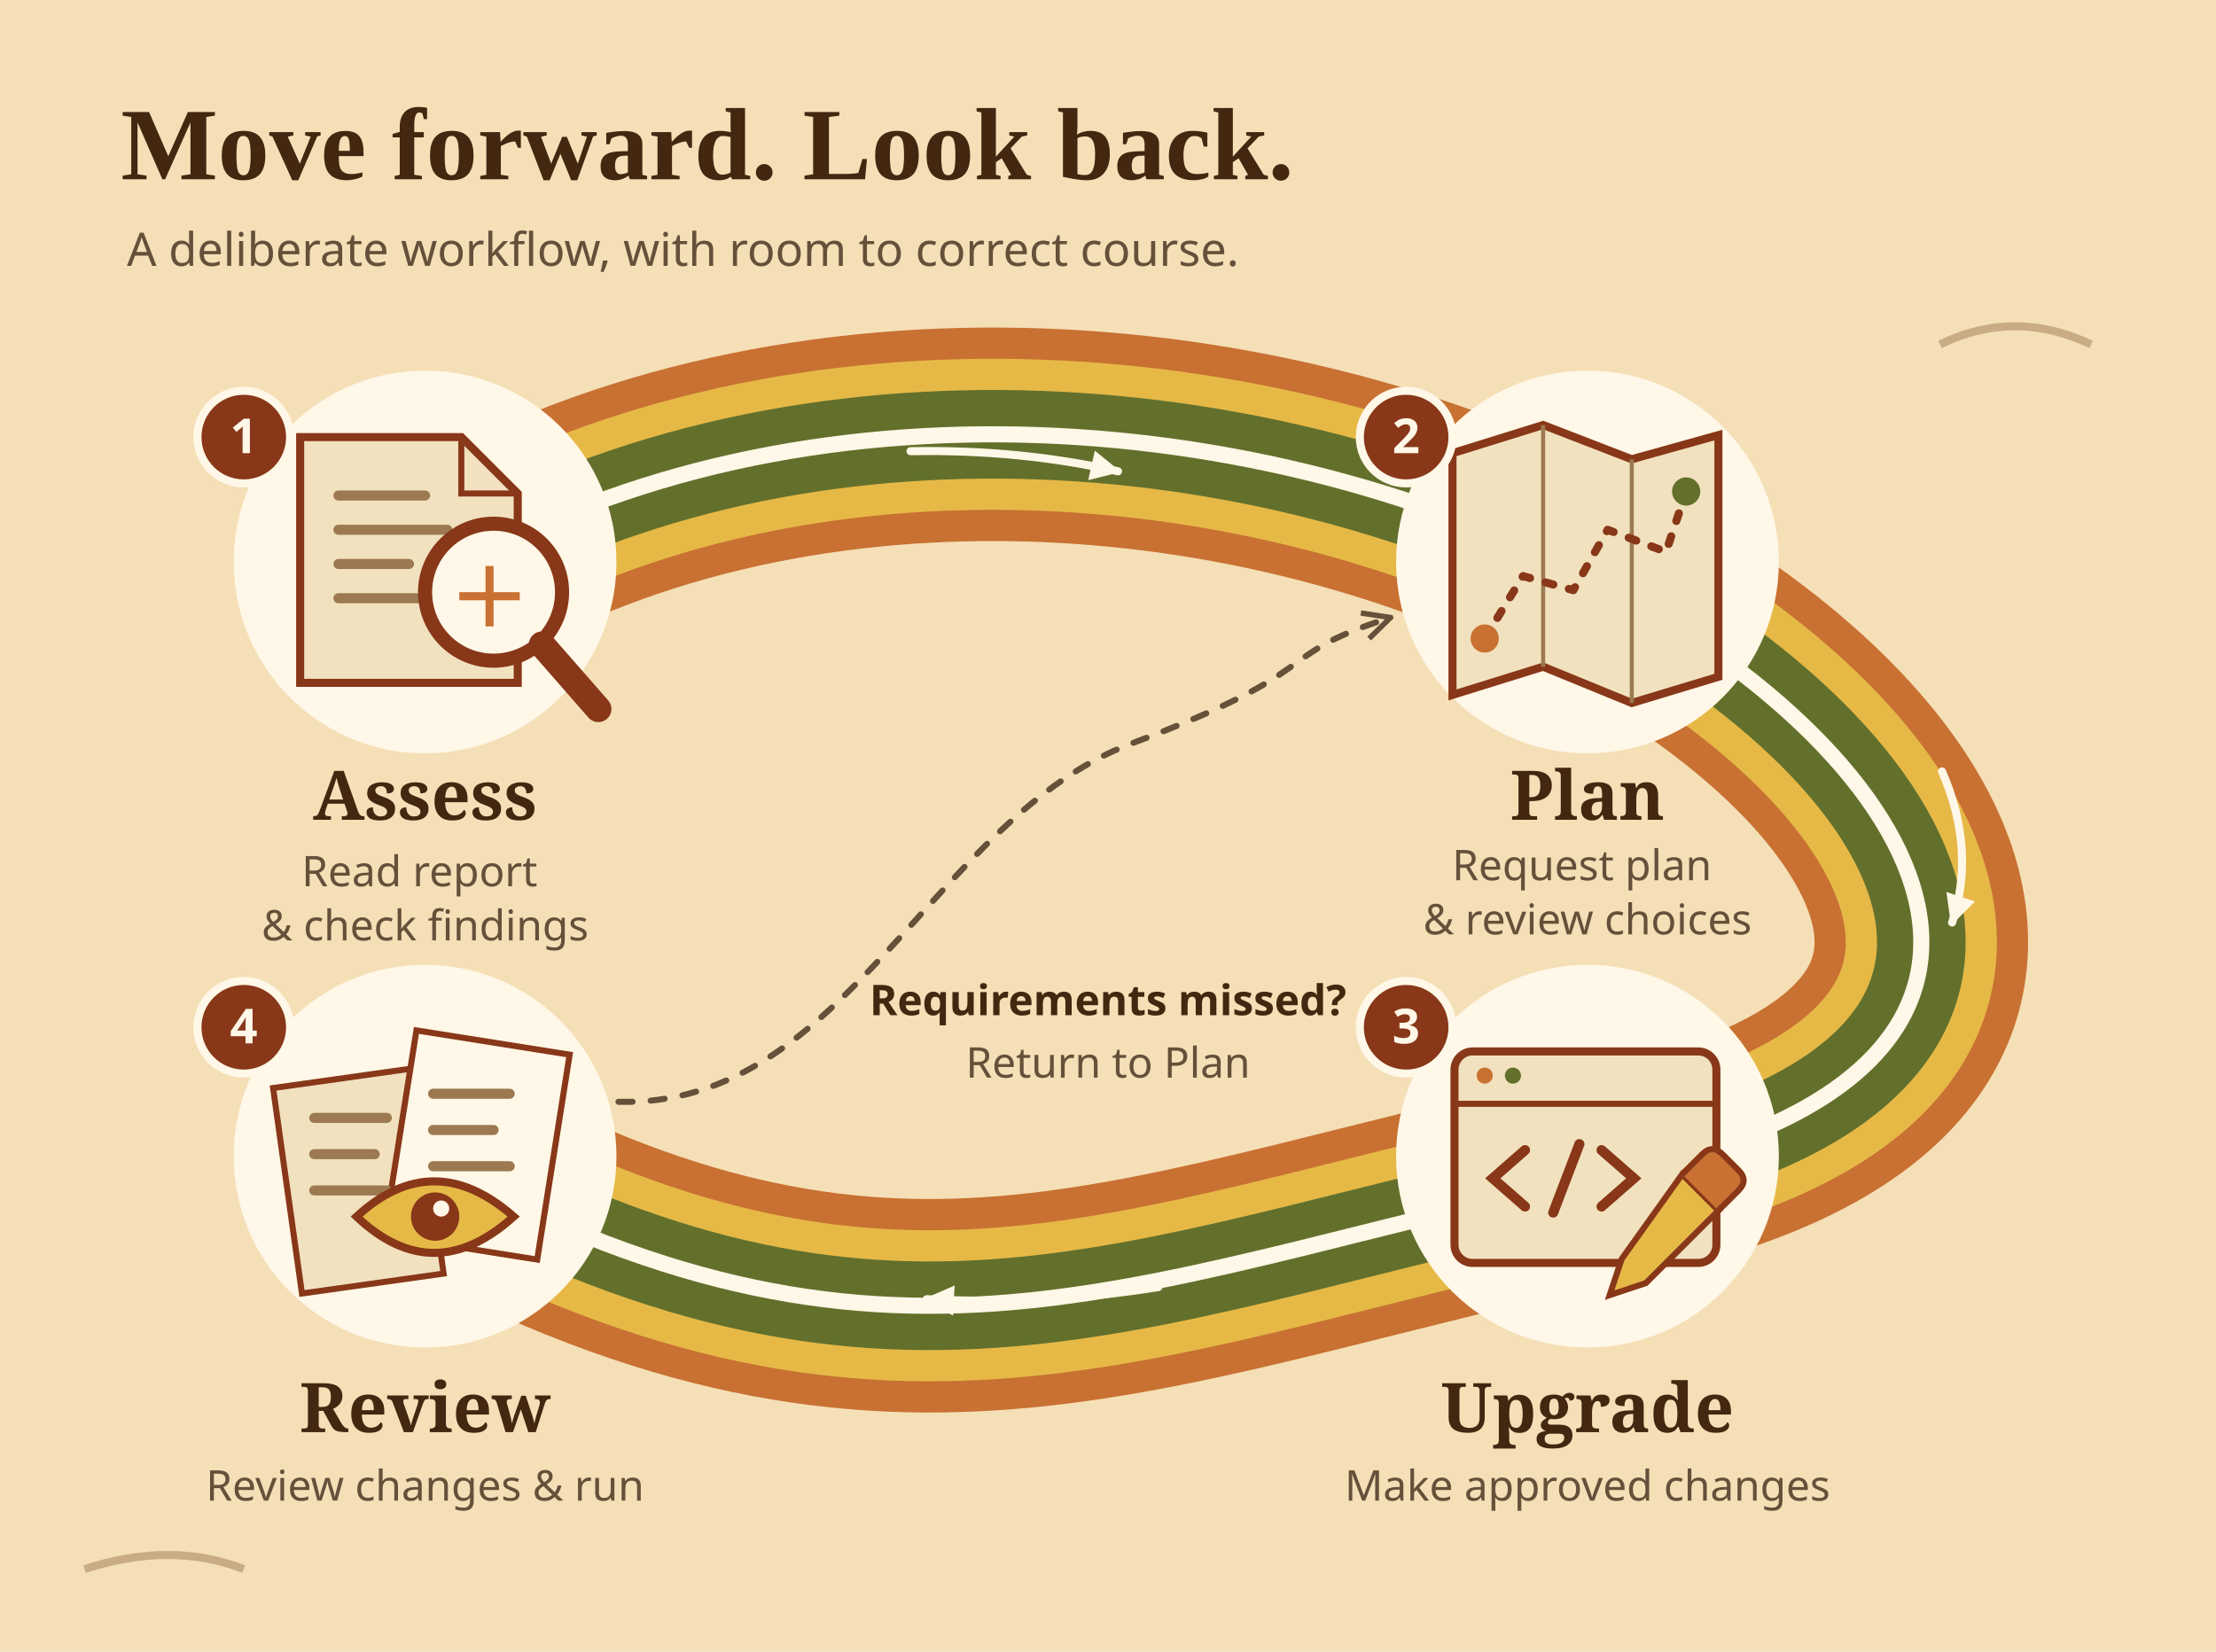
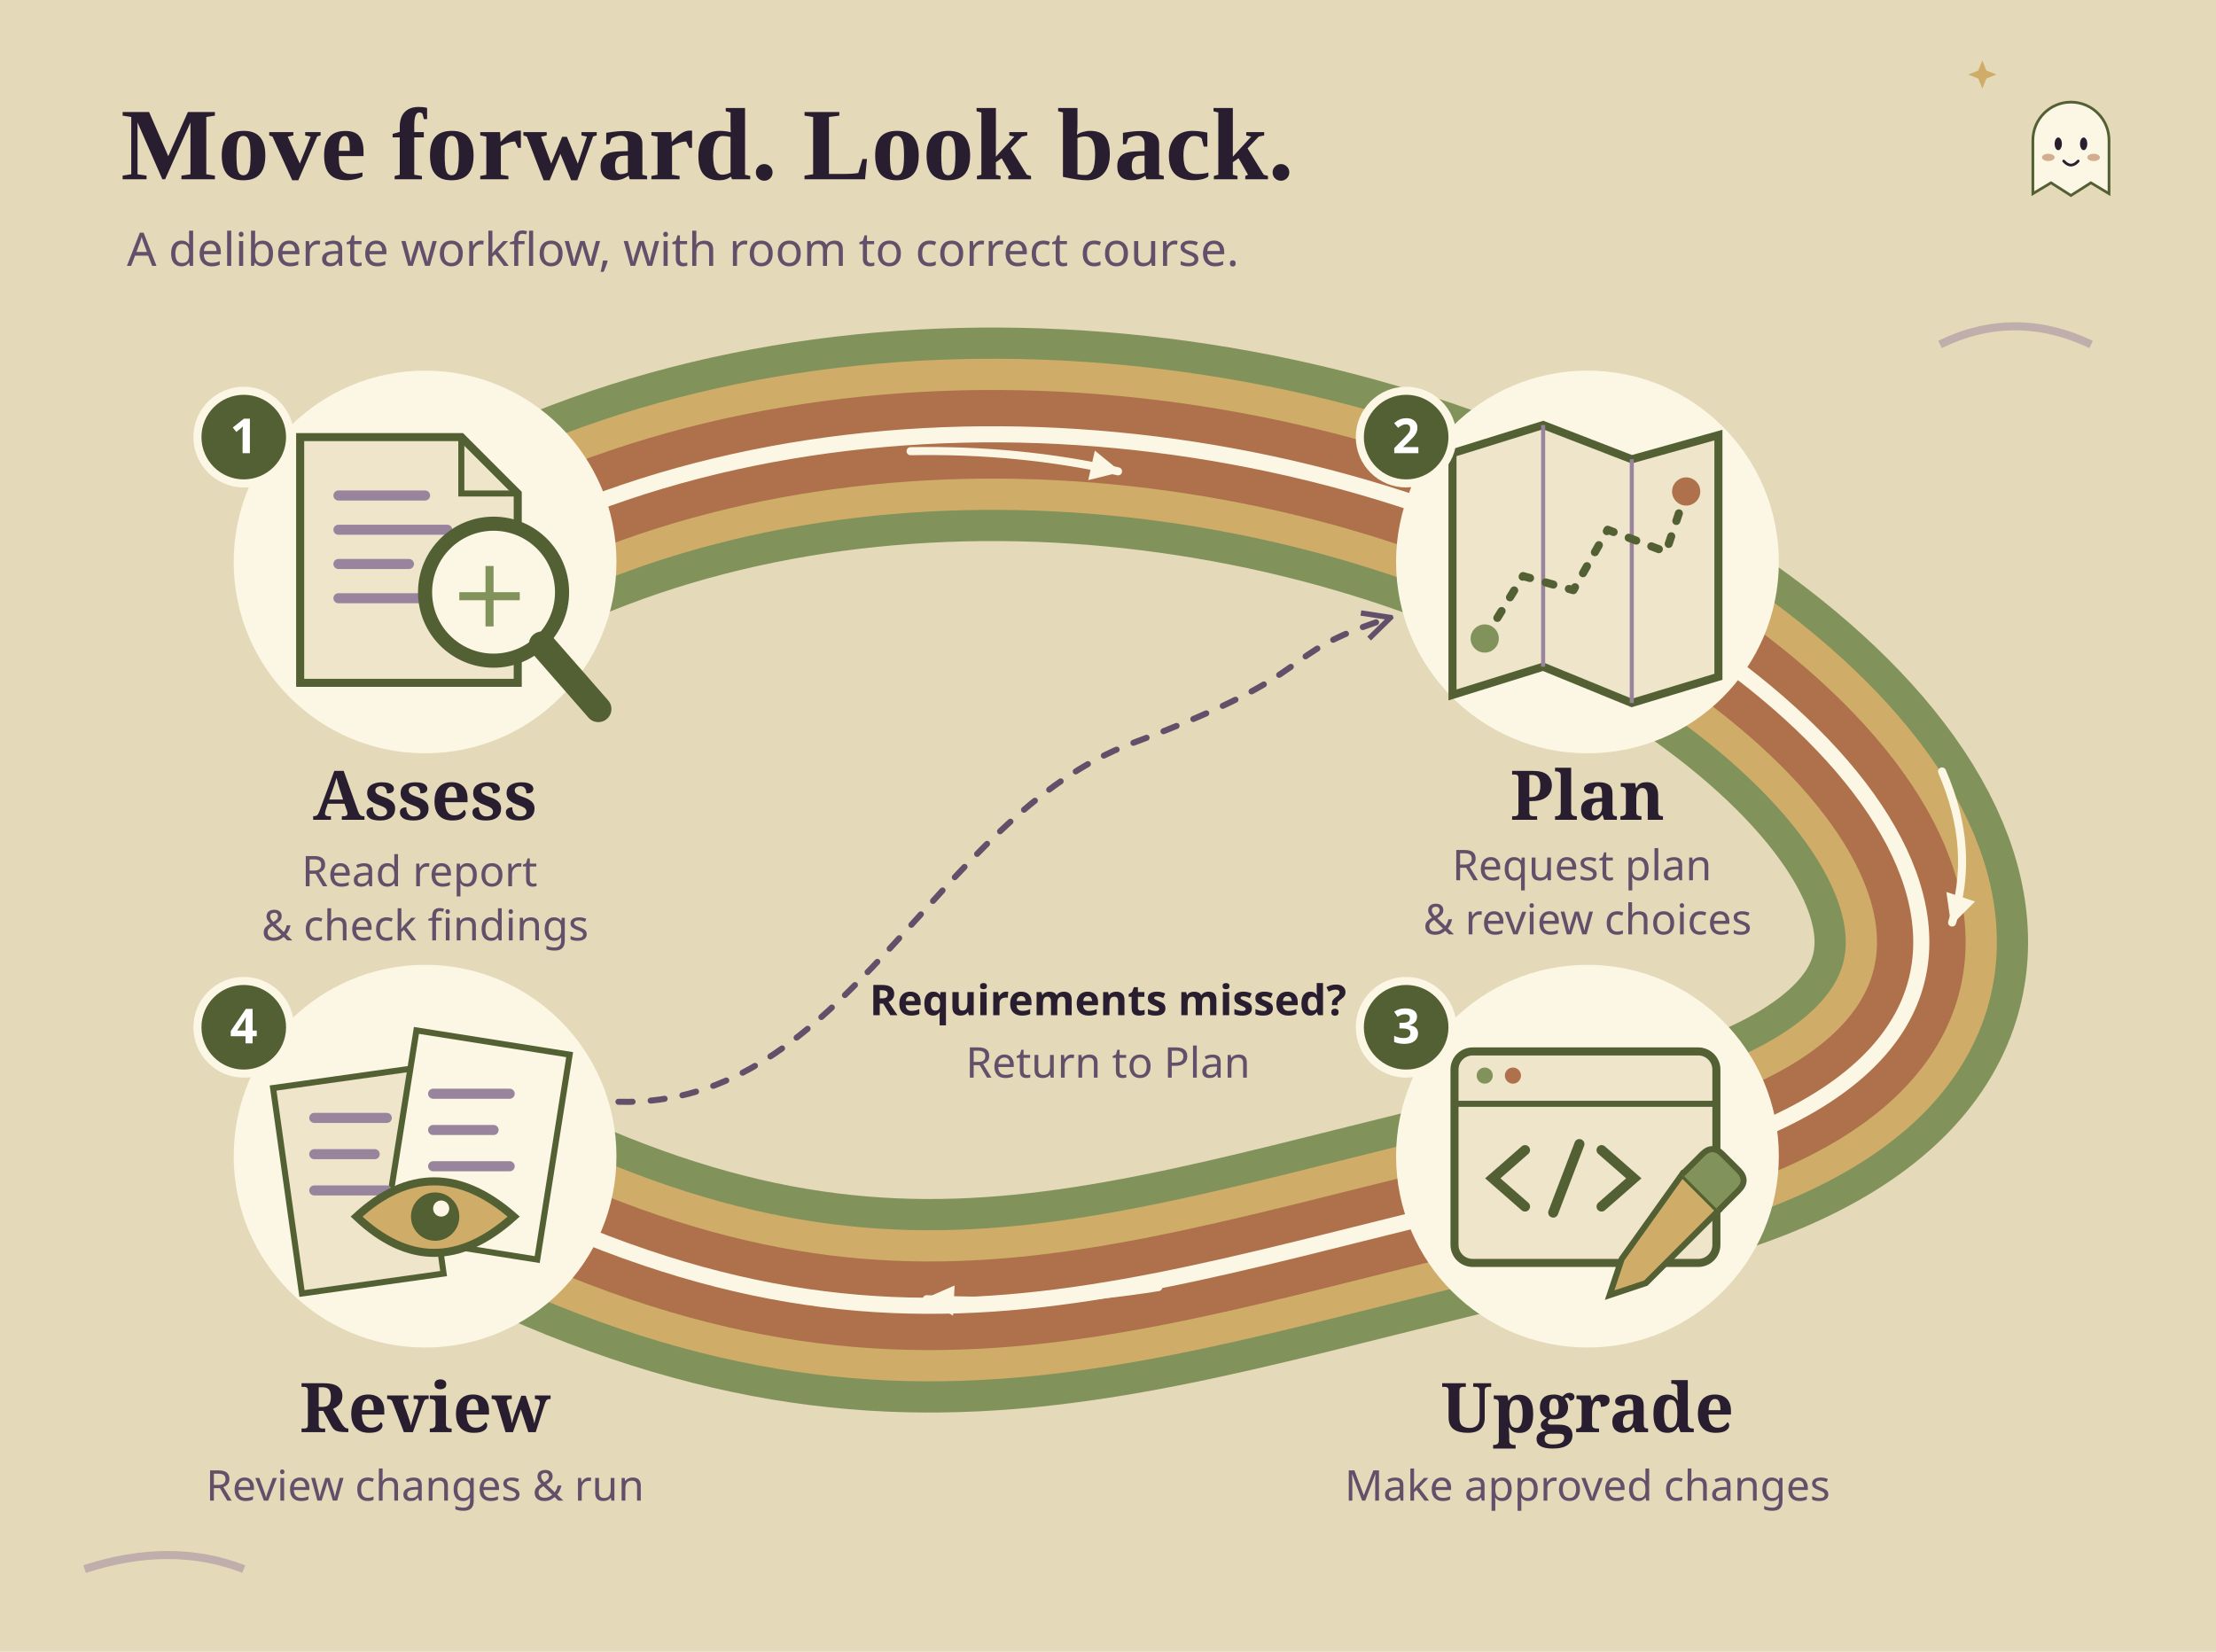
<svg xmlns="http://www.w3.org/2000/svg" width="1100" height="820" viewBox="0 0 1100 820" role="img" aria-labelledby="illustration-workflow-light-title illustration-workflow-light-desc" data-illustration="workflow" data-era="1970s" data-theme="light">
  <defs>
    <marker id="illustration-workflow-light-arrow" viewBox="0 0 12 12" refX="10" refY="6" markerWidth="18" markerHeight="18" markerUnits="userSpaceOnUse" orient="auto-start-reverse">
-       <path d="M1 1L11 6 1 11Z" fill="#883718" />
+       <path d="M1 1L11 6 1 11Z" fill="#526033" />
    </marker>
    <marker id="illustration-workflow-light-return" viewBox="0 0 12 12" refX="10" refY="6" markerWidth="16" markerHeight="16" markerUnits="userSpaceOnUse" orient="auto-start-reverse">
-       <path d="M1 1L11 6 1 11" fill="none" stroke="#65503a" stroke-width="2" />
+       <path d="M1 1L11 6 1 11" fill="none" stroke="#62506a" stroke-width="2" />
    </marker>
    <marker id="illustration-workflow-light-trail" viewBox="0 0 12 12" refX="10" refY="6" markerWidth="18" markerHeight="18" markerUnits="userSpaceOnUse" orient="auto">
-       <path d="M1 1L11 6 1 11Z" fill="#fff7e7" />
+       <path d="M1 1L11 6 1 11Z" fill="#fcf6e5" />
    </marker>
  </defs>
-   <rect width="1100" height="820" fill="#f5dfb7" />
-   <text x="60" y="89" fill="#442710" font-size="51" font-weight="700" text-anchor="start" font-family="Georgia, Times New Roman, serif" letter-spacing="0">
+   <rect width="1100" height="820" fill="#e4d9b8" />
+   <text x="60" y="89" fill="#291d30" font-size="51" font-weight="700" text-anchor="start" font-family="Georgia, Times New Roman, serif" letter-spacing="0">
    <tspan x="60" dy="0">Move forward. Look back.</tspan>
  </text>
-   <text x="63" y="132" fill="#65503a" font-size="23" font-weight="400" text-anchor="start" font-family="Trebuchet MS, Verdana, sans-serif" letter-spacing="0">
+   <text x="63" y="132" fill="#62506a" font-size="23" font-weight="400" text-anchor="start" font-family="Trebuchet MS, Verdana, sans-serif" letter-spacing="0">
    <tspan x="63" dy="0">A deliberate workflow, with room to correct course.</tspan>
  </text>
-   <path d="M210 292C376 186 615 196 790 287S1042 532 804 582 449 703 220 580" fill="none" stroke="#c87132" stroke-width="106" stroke-linecap="round" stroke-linejoin="round" opacity="1" />
-   <path d="M210 292C376 186 615 196 790 287S1042 532 804 582 449 703 220 580" fill="none" stroke="#e6b947" stroke-width="75" stroke-linecap="round" stroke-linejoin="round" opacity="1" />
-   <path d="M210 292C376 186 615 196 790 287S1042 532 804 582 449 703 220 580" fill="none" stroke="#63702c" stroke-width="44" stroke-linecap="round" stroke-linejoin="round" opacity="1" />
-   <path d="M210 292C376 186 615 196 790 287S1042 532 804 582 449 703 220 580" fill="none" stroke="#fff7e7" stroke-width="8" stroke-linecap="round" stroke-linejoin="round" opacity="1" />
-   <path d="M452 224Q506 223 555 234" fill="none" stroke="#fff7e7" stroke-width="4" stroke-linecap="round" stroke-linejoin="round" opacity="1" marker-end="url(#illustration-workflow-light-trail)" />
-   <path d="M964 383Q981 422 969 458" fill="none" stroke="#fff7e7" stroke-width="4" stroke-linecap="round" stroke-linejoin="round" opacity="1" marker-end="url(#illustration-workflow-light-trail)" />
-   <path d="M575 639Q519 648 460 645" fill="none" stroke="#fff7e7" stroke-width="4" stroke-linecap="round" stroke-linejoin="round" opacity="1" marker-end="url(#illustration-workflow-light-trail)" />
+   <path d="M210 292C376 186 615 196 790 287S1042 532 804 582 449 703 220 580" fill="none" stroke="#81935b" stroke-width="106" stroke-linecap="round" stroke-linejoin="round" opacity="1" />
+   <path d="M210 292C376 186 615 196 790 287S1042 532 804 582 449 703 220 580" fill="none" stroke="#cfad68" stroke-width="75" stroke-linecap="round" stroke-linejoin="round" opacity="1" />
+   <path d="M210 292C376 186 615 196 790 287S1042 532 804 582 449 703 220 580" fill="none" stroke="#ae714b" stroke-width="44" stroke-linecap="round" stroke-linejoin="round" opacity="1" />
+   <path d="M210 292C376 186 615 196 790 287S1042 532 804 582 449 703 220 580" fill="none" stroke="#fcf6e5" stroke-width="8" stroke-linecap="round" stroke-linejoin="round" opacity="1" />
+   <path d="M452 224Q506 223 555 234" fill="none" stroke="#fcf6e5" stroke-width="4" stroke-linecap="round" stroke-linejoin="round" opacity="1" marker-end="url(#illustration-workflow-light-trail)" />
+   <path d="M964 383Q981 422 969 458" fill="none" stroke="#fcf6e5" stroke-width="4" stroke-linecap="round" stroke-linejoin="round" opacity="1" marker-end="url(#illustration-workflow-light-trail)" />
+   <path d="M575 639Q519 648 460 645" fill="none" stroke="#fcf6e5" stroke-width="4" stroke-linecap="round" stroke-linejoin="round" opacity="1" marker-end="url(#illustration-workflow-light-trail)" />
  <g transform="translate(211 279)">
-     <circle r="95" fill="#fff7e7" />
-     <path d="M-62-62H18L46-34V60H-62Z" fill="#f1e1bf" stroke="#883718" stroke-width="4" />
-     <path d="M18-62v28h28" fill="none" stroke="#883718" stroke-width="3" />
-     <path d="M-43 -33h43" fill="none" stroke="#9c7950" stroke-width="5" stroke-linecap="round" stroke-linejoin="round" opacity="1" />
-     <path d="M-43 -16h54" fill="none" stroke="#9c7950" stroke-width="5" stroke-linecap="round" stroke-linejoin="round" opacity="1" />
-     <path d="M-43 1h35" fill="none" stroke="#9c7950" stroke-width="5" stroke-linecap="round" stroke-linejoin="round" opacity="1" />
-     <path d="M-43 18h47" fill="none" stroke="#9c7950" stroke-width="5" stroke-linecap="round" stroke-linejoin="round" opacity="1" />
-     <circle cx="34" cy="15" r="34" fill="#fff7e7" stroke="#883718" stroke-width="7" />
-     <path d="M58 41L86 73" stroke="#883718" stroke-width="13" stroke-linecap="round" />
-     <path d="M17 17h30M32 2v30" stroke="#c87132" stroke-width="4" />
+     <circle r="95" fill="#fcf6e5" />
+     <path d="M-62-62H18L46-34V60H-62Z" fill="#eee5ca" stroke="#526033" stroke-width="4" />
+     <path d="M18-62v28h28" fill="none" stroke="#526033" stroke-width="3" />
+     <path d="M-43 -33h43" fill="none" stroke="#99849d" stroke-width="5" stroke-linecap="round" stroke-linejoin="round" opacity="1" />
+     <path d="M-43 -16h54" fill="none" stroke="#99849d" stroke-width="5" stroke-linecap="round" stroke-linejoin="round" opacity="1" />
+     <path d="M-43 1h35" fill="none" stroke="#99849d" stroke-width="5" stroke-linecap="round" stroke-linejoin="round" opacity="1" />
+     <path d="M-43 18h47" fill="none" stroke="#99849d" stroke-width="5" stroke-linecap="round" stroke-linejoin="round" opacity="1" />
+     <circle cx="34" cy="15" r="34" fill="#fcf6e5" stroke="#526033" stroke-width="7" />
+     <path d="M58 41L86 73" stroke="#526033" stroke-width="13" stroke-linecap="round" />
+     <path d="M17 17h30M32 2v30" stroke="#81935b" stroke-width="4" />
  </g>
-   <circle cx="121" cy="217" r="23" fill="#883718" stroke="#fff7e7" stroke-width="4" />
-   <text x="121" y="225" fill="#fff7e7" font-size="24" font-weight="700" text-anchor="middle" font-family="Trebuchet MS, Verdana, sans-serif" letter-spacing="0">
+   <circle cx="121" cy="217" r="23" fill="#526033" stroke="#fcf6e5" stroke-width="4" />
+   <text x="121" y="225" fill="#ffffff" font-size="24" font-weight="700" text-anchor="middle" font-family="Trebuchet MS, Verdana, sans-serif" letter-spacing="0">
    <tspan x="121" dy="0">1</tspan>
  </text>
-   <text x="211" y="407" fill="#442710" font-size="34" font-weight="700" text-anchor="middle" font-family="Georgia, serif" letter-spacing="0">
+   <text x="211" y="407" fill="#291d30" font-size="34" font-weight="700" text-anchor="middle" font-family="Georgia, serif" letter-spacing="0">
    <tspan x="211" dy="0">Assess</tspan>
  </text>
-   <text x="211" y="440" fill="#65503a" font-size="21" font-weight="400" text-anchor="middle" font-family="Trebuchet MS, Verdana, sans-serif" letter-spacing="0">
+   <text x="211" y="440" fill="#62506a" font-size="21" font-weight="400" text-anchor="middle" font-family="Trebuchet MS, Verdana, sans-serif" letter-spacing="0">
    <tspan x="211" dy="0">Read report</tspan>
    <tspan x="211" dy="26.88">&amp; check findings</tspan>
  </text>
  <g transform="translate(788 279)">
-     <circle r="95" fill="#fff7e7" />
-     <path d="M-67-54L-22-68 22-51 65-63V57L22 70-22 52-67 66Z" fill="#f1e1bf" stroke="#883718" stroke-width="4" />
-     <path d="M-22-68V52M22-51V70" stroke="#9c7950" stroke-width="2" />
-     <path d="M-51 38L-32 7-7 14 10-16 39-5 49-35" fill="none" stroke="#883718" stroke-width="4" stroke-linecap="round" stroke-linejoin="round" opacity="1" stroke-dasharray="4 8" />
-     <circle cx="-51" cy="38" r="7" fill="#c87132" />
-     <circle cx="49" cy="-35" r="7" fill="#63702c" />
+     <circle r="95" fill="#fcf6e5" />
+     <path d="M-67-54L-22-68 22-51 65-63V57L22 70-22 52-67 66Z" fill="#eee5ca" stroke="#526033" stroke-width="4" />
+     <path d="M-22-68V52M22-51V70" stroke="#99849d" stroke-width="2" />
+     <path d="M-51 38L-32 7-7 14 10-16 39-5 49-35" fill="none" stroke="#526033" stroke-width="4" stroke-linecap="round" stroke-linejoin="round" opacity="1" stroke-dasharray="4 8" />
+     <circle cx="-51" cy="38" r="7" fill="#81935b" />
+     <circle cx="49" cy="-35" r="7" fill="#ae714b" />
  </g>
-   <circle cx="698" cy="217" r="23" fill="#883718" stroke="#fff7e7" stroke-width="4" />
-   <text x="698" y="225" fill="#fff7e7" font-size="24" font-weight="700" text-anchor="middle" font-family="Trebuchet MS, Verdana, sans-serif" letter-spacing="0">
+   <circle cx="698" cy="217" r="23" fill="#526033" stroke="#fcf6e5" stroke-width="4" />
+   <text x="698" y="225" fill="#ffffff" font-size="24" font-weight="700" text-anchor="middle" font-family="Trebuchet MS, Verdana, sans-serif" letter-spacing="0">
    <tspan x="698" dy="0">2</tspan>
  </text>
-   <text x="788" y="407" fill="#442710" font-size="34" font-weight="700" text-anchor="middle" font-family="Georgia, serif" letter-spacing="0">
+   <text x="788" y="407" fill="#291d30" font-size="34" font-weight="700" text-anchor="middle" font-family="Georgia, serif" letter-spacing="0">
    <tspan x="788" dy="0">Plan</tspan>
  </text>
-   <text x="788" y="437" fill="#65503a" font-size="21" font-weight="400" text-anchor="middle" font-family="Trebuchet MS, Verdana, sans-serif" letter-spacing="0">
+   <text x="788" y="437" fill="#62506a" font-size="21" font-weight="400" text-anchor="middle" font-family="Trebuchet MS, Verdana, sans-serif" letter-spacing="0">
    <tspan x="788" dy="0">Request plan</tspan>
    <tspan x="788" dy="26.88">&amp; review choices</tspan>
  </text>
  <g transform="translate(788 574)">
-     <circle r="95" fill="#fff7e7" />
-     <rect x="-66" y="-52" width="130" height="105" rx="9" fill="#f1e1bf" stroke="#883718" stroke-width="4" />
-     <path d="M-66-26H64" stroke="#883718" stroke-width="3" />
-     <circle cx="-51" cy="-40" r="4" fill="#c87132" />
-     <circle cx="-37" cy="-40" r="4" fill="#63702c" />
-     <path d="M-31-3L-47 11-31 25M7-3L23 11 7 25M-4-6L-17 28" fill="none" stroke="#883718" stroke-width="5" stroke-linecap="round" />
-     <path d="M47 9L65 27 29 63 11 69 17 51Z" fill="#e6b947" stroke="#883718" stroke-width="3" />
-     <path d="M47 9L57-1Q62-6 67-1L75 7Q80 12 75 17L65 27" fill="#c87132" stroke="#883718" stroke-width="3" />
+     <circle r="95" fill="#fcf6e5" />
+     <rect x="-66" y="-52" width="130" height="105" rx="9" fill="#eee5ca" stroke="#526033" stroke-width="4" />
+     <path d="M-66-26H64" stroke="#526033" stroke-width="3" />
+     <circle cx="-51" cy="-40" r="4" fill="#81935b" />
+     <circle cx="-37" cy="-40" r="4" fill="#ae714b" />
+     <path d="M-31-3L-47 11-31 25M7-3L23 11 7 25M-4-6L-17 28" fill="none" stroke="#526033" stroke-width="5" stroke-linecap="round" />
+     <path d="M47 9L65 27 29 63 11 69 17 51Z" fill="#cfad68" stroke="#526033" stroke-width="3" />
+     <path d="M47 9L57-1Q62-6 67-1L75 7Q80 12 75 17L65 27" fill="#81935b" stroke="#526033" stroke-width="3" />
  </g>
-   <circle cx="698" cy="510" r="23" fill="#883718" stroke="#fff7e7" stroke-width="4" />
-   <text x="698" y="518" fill="#fff7e7" font-size="24" font-weight="700" text-anchor="middle" font-family="Trebuchet MS, Verdana, sans-serif" letter-spacing="0">
+   <circle cx="698" cy="510" r="23" fill="#526033" stroke="#fcf6e5" stroke-width="4" />
+   <text x="698" y="518" fill="#ffffff" font-size="24" font-weight="700" text-anchor="middle" font-family="Trebuchet MS, Verdana, sans-serif" letter-spacing="0">
    <tspan x="698" dy="0">3</tspan>
  </text>
-   <text x="788" y="711" fill="#442710" font-size="34" font-weight="700" text-anchor="middle" font-family="Georgia, serif" letter-spacing="0">
+   <text x="788" y="711" fill="#291d30" font-size="34" font-weight="700" text-anchor="middle" font-family="Georgia, serif" letter-spacing="0">
    <tspan x="788" dy="0">Upgrade</tspan>
  </text>
-   <text x="788" y="745" fill="#65503a" font-size="21" font-weight="400" text-anchor="middle" font-family="Trebuchet MS, Verdana, sans-serif" letter-spacing="0">
+   <text x="788" y="745" fill="#62506a" font-size="21" font-weight="400" text-anchor="middle" font-family="Trebuchet MS, Verdana, sans-serif" letter-spacing="0">
    <tspan x="788" dy="0">Make approved changes</tspan>
  </text>
  <g transform="translate(211 574)">
-     <circle r="95" fill="#fff7e7" />
-     <path d="M-70-44H1V59H-70Z" fill="#f1e1bf" stroke="#883718" stroke-width="3" transform="rotate(-8)" />
-     <path d="M-14-61H63V42H-14Z" fill="#fff7e7" stroke="#883718" stroke-width="3" transform="rotate(9)" />
-     <path d="M-55 -19h36" fill="none" stroke="#9c7950" stroke-width="5" stroke-linecap="round" stroke-linejoin="round" opacity="1" />
-     <path d="M-55 -1h30" fill="none" stroke="#9c7950" stroke-width="5" stroke-linecap="round" stroke-linejoin="round" opacity="1" />
-     <path d="M-55 17h36" fill="none" stroke="#9c7950" stroke-width="5" stroke-linecap="round" stroke-linejoin="round" opacity="1" />
-     <path d="M4 -31h38" fill="none" stroke="#9c7950" stroke-width="5" stroke-linecap="round" stroke-linejoin="round" opacity="1" />
-     <path d="M4 -13h30" fill="none" stroke="#9c7950" stroke-width="5" stroke-linecap="round" stroke-linejoin="round" opacity="1" />
-     <path d="M4 5h38" fill="none" stroke="#9c7950" stroke-width="5" stroke-linecap="round" stroke-linejoin="round" opacity="1" />
-     <path d="M-34 30Q4-5 44 30 4 66-34 30Z" fill="#e6b947" stroke="#883718" stroke-width="4" />
-     <circle cx="5" cy="30" r="12" fill="#883718" />
-     <circle cx="8" cy="26" r="4" fill="#fff7e7" />
+     <circle r="95" fill="#fcf6e5" />
+     <path d="M-70-44H1V59H-70Z" fill="#eee5ca" stroke="#526033" stroke-width="3" transform="rotate(-8)" />
+     <path d="M-14-61H63V42H-14Z" fill="#fcf6e5" stroke="#526033" stroke-width="3" transform="rotate(9)" />
+     <path d="M-55 -19h36" fill="none" stroke="#99849d" stroke-width="5" stroke-linecap="round" stroke-linejoin="round" opacity="1" />
+     <path d="M-55 -1h30" fill="none" stroke="#99849d" stroke-width="5" stroke-linecap="round" stroke-linejoin="round" opacity="1" />
+     <path d="M-55 17h36" fill="none" stroke="#99849d" stroke-width="5" stroke-linecap="round" stroke-linejoin="round" opacity="1" />
+     <path d="M4 -31h38" fill="none" stroke="#99849d" stroke-width="5" stroke-linecap="round" stroke-linejoin="round" opacity="1" />
+     <path d="M4 -13h30" fill="none" stroke="#99849d" stroke-width="5" stroke-linecap="round" stroke-linejoin="round" opacity="1" />
+     <path d="M4 5h38" fill="none" stroke="#99849d" stroke-width="5" stroke-linecap="round" stroke-linejoin="round" opacity="1" />
+     <path d="M-34 30Q4-5 44 30 4 66-34 30Z" fill="#cfad68" stroke="#526033" stroke-width="4" />
+     <circle cx="5" cy="30" r="12" fill="#526033" />
+     <circle cx="8" cy="26" r="4" fill="#fcf6e5" />
  </g>
-   <circle cx="121" cy="510" r="23" fill="#883718" stroke="#fff7e7" stroke-width="4" />
-   <text x="121" y="518" fill="#fff7e7" font-size="24" font-weight="700" text-anchor="middle" font-family="Trebuchet MS, Verdana, sans-serif" letter-spacing="0">
+   <circle cx="121" cy="510" r="23" fill="#526033" stroke="#fcf6e5" stroke-width="4" />
+   <text x="121" y="518" fill="#ffffff" font-size="24" font-weight="700" text-anchor="middle" font-family="Trebuchet MS, Verdana, sans-serif" letter-spacing="0">
    <tspan x="121" dy="0">4</tspan>
  </text>
-   <text x="211" y="711" fill="#442710" font-size="34" font-weight="700" text-anchor="middle" font-family="Georgia, serif" letter-spacing="0">
+   <text x="211" y="711" fill="#291d30" font-size="34" font-weight="700" text-anchor="middle" font-family="Georgia, serif" letter-spacing="0">
    <tspan x="211" dy="0">Review</tspan>
  </text>
-   <text x="211" y="745" fill="#65503a" font-size="21" font-weight="400" text-anchor="middle" font-family="Trebuchet MS, Verdana, sans-serif" letter-spacing="0">
+   <text x="211" y="745" fill="#62506a" font-size="21" font-weight="400" text-anchor="middle" font-family="Trebuchet MS, Verdana, sans-serif" letter-spacing="0">
    <tspan x="211" dy="0">Review changes &amp; run</tspan>
  </text>
-   <path d="M307 547C420 550 463 406 562 369S630 326 689 307" fill="none" stroke="#65503a" stroke-width="3" stroke-linecap="round" stroke-linejoin="round" opacity="1" stroke-dasharray="7 9" marker-end="url(#illustration-workflow-light-return)" />
-   <text x="550" y="504" fill="#442710" font-size="21" font-weight="700" text-anchor="middle" font-family="Trebuchet MS, Verdana, sans-serif" letter-spacing="0">
+   <path d="M307 547C420 550 463 406 562 369S630 326 689 307" fill="none" stroke="#62506a" stroke-width="3" stroke-linecap="round" stroke-linejoin="round" opacity="1" stroke-dasharray="7 9" marker-end="url(#illustration-workflow-light-return)" />
+   <text x="550" y="504" fill="#291d30" font-size="21" font-weight="700" text-anchor="middle" font-family="Trebuchet MS, Verdana, sans-serif" letter-spacing="0">
    <tspan x="550" dy="0">Requirements missed?</tspan>
  </text>
-   <text x="550" y="535" fill="#65503a" font-size="21" font-weight="400" text-anchor="middle" font-family="Trebuchet MS, Verdana, sans-serif" letter-spacing="0">
+   <text x="550" y="535" fill="#62506a" font-size="21" font-weight="400" text-anchor="middle" font-family="Trebuchet MS, Verdana, sans-serif" letter-spacing="0">
    <tspan x="550" dy="0">Return to Plan</tspan>
  </text>
-   <path d="M42 779Q85 765 121 779M963 171Q1000 153 1038 171" fill="none" stroke="#9c7950" stroke-width="4" opacity=".5" />
+   <path d="M42 779Q85 765 121 779M963 171Q1000 153 1038 171" fill="none" stroke="#99849d" stroke-width="4" opacity=".5" />
+   <g aria-hidden="true">
+     <g transform="translate(1028 75) scale(0.45)">
+       <path d="M-42 47V-12a42 42 0 0 1 84 0v59L22 35 0 49-22 35Z" fill="#fcf6e5" stroke="#526033" stroke-width="3" />
+       <ellipse cx="-14" cy="-8" rx="4" ry="7" fill="#291d30" />
+       <ellipse cx="14" cy="-8" rx="4" ry="7" fill="#291d30" />
+       <path d="M-8 11q8 9 16 0" fill="none" stroke="#291d30" stroke-width="3" stroke-linecap="round" />
+       <ellipse cx="-25" cy="7" rx="7" ry="4" fill="#ae714b" opacity=".55" />
+       <ellipse cx="25" cy="7" rx="7" ry="4" fill="#ae714b" opacity=".55" />
+     </g>
+     <path transform="translate(984 37) scale(0.5)" d="M0-14 4-4 14 0 4 4 0 14-4 4-14 0-4-4Z" fill="#cfad68" />
+   </g>
</svg>
